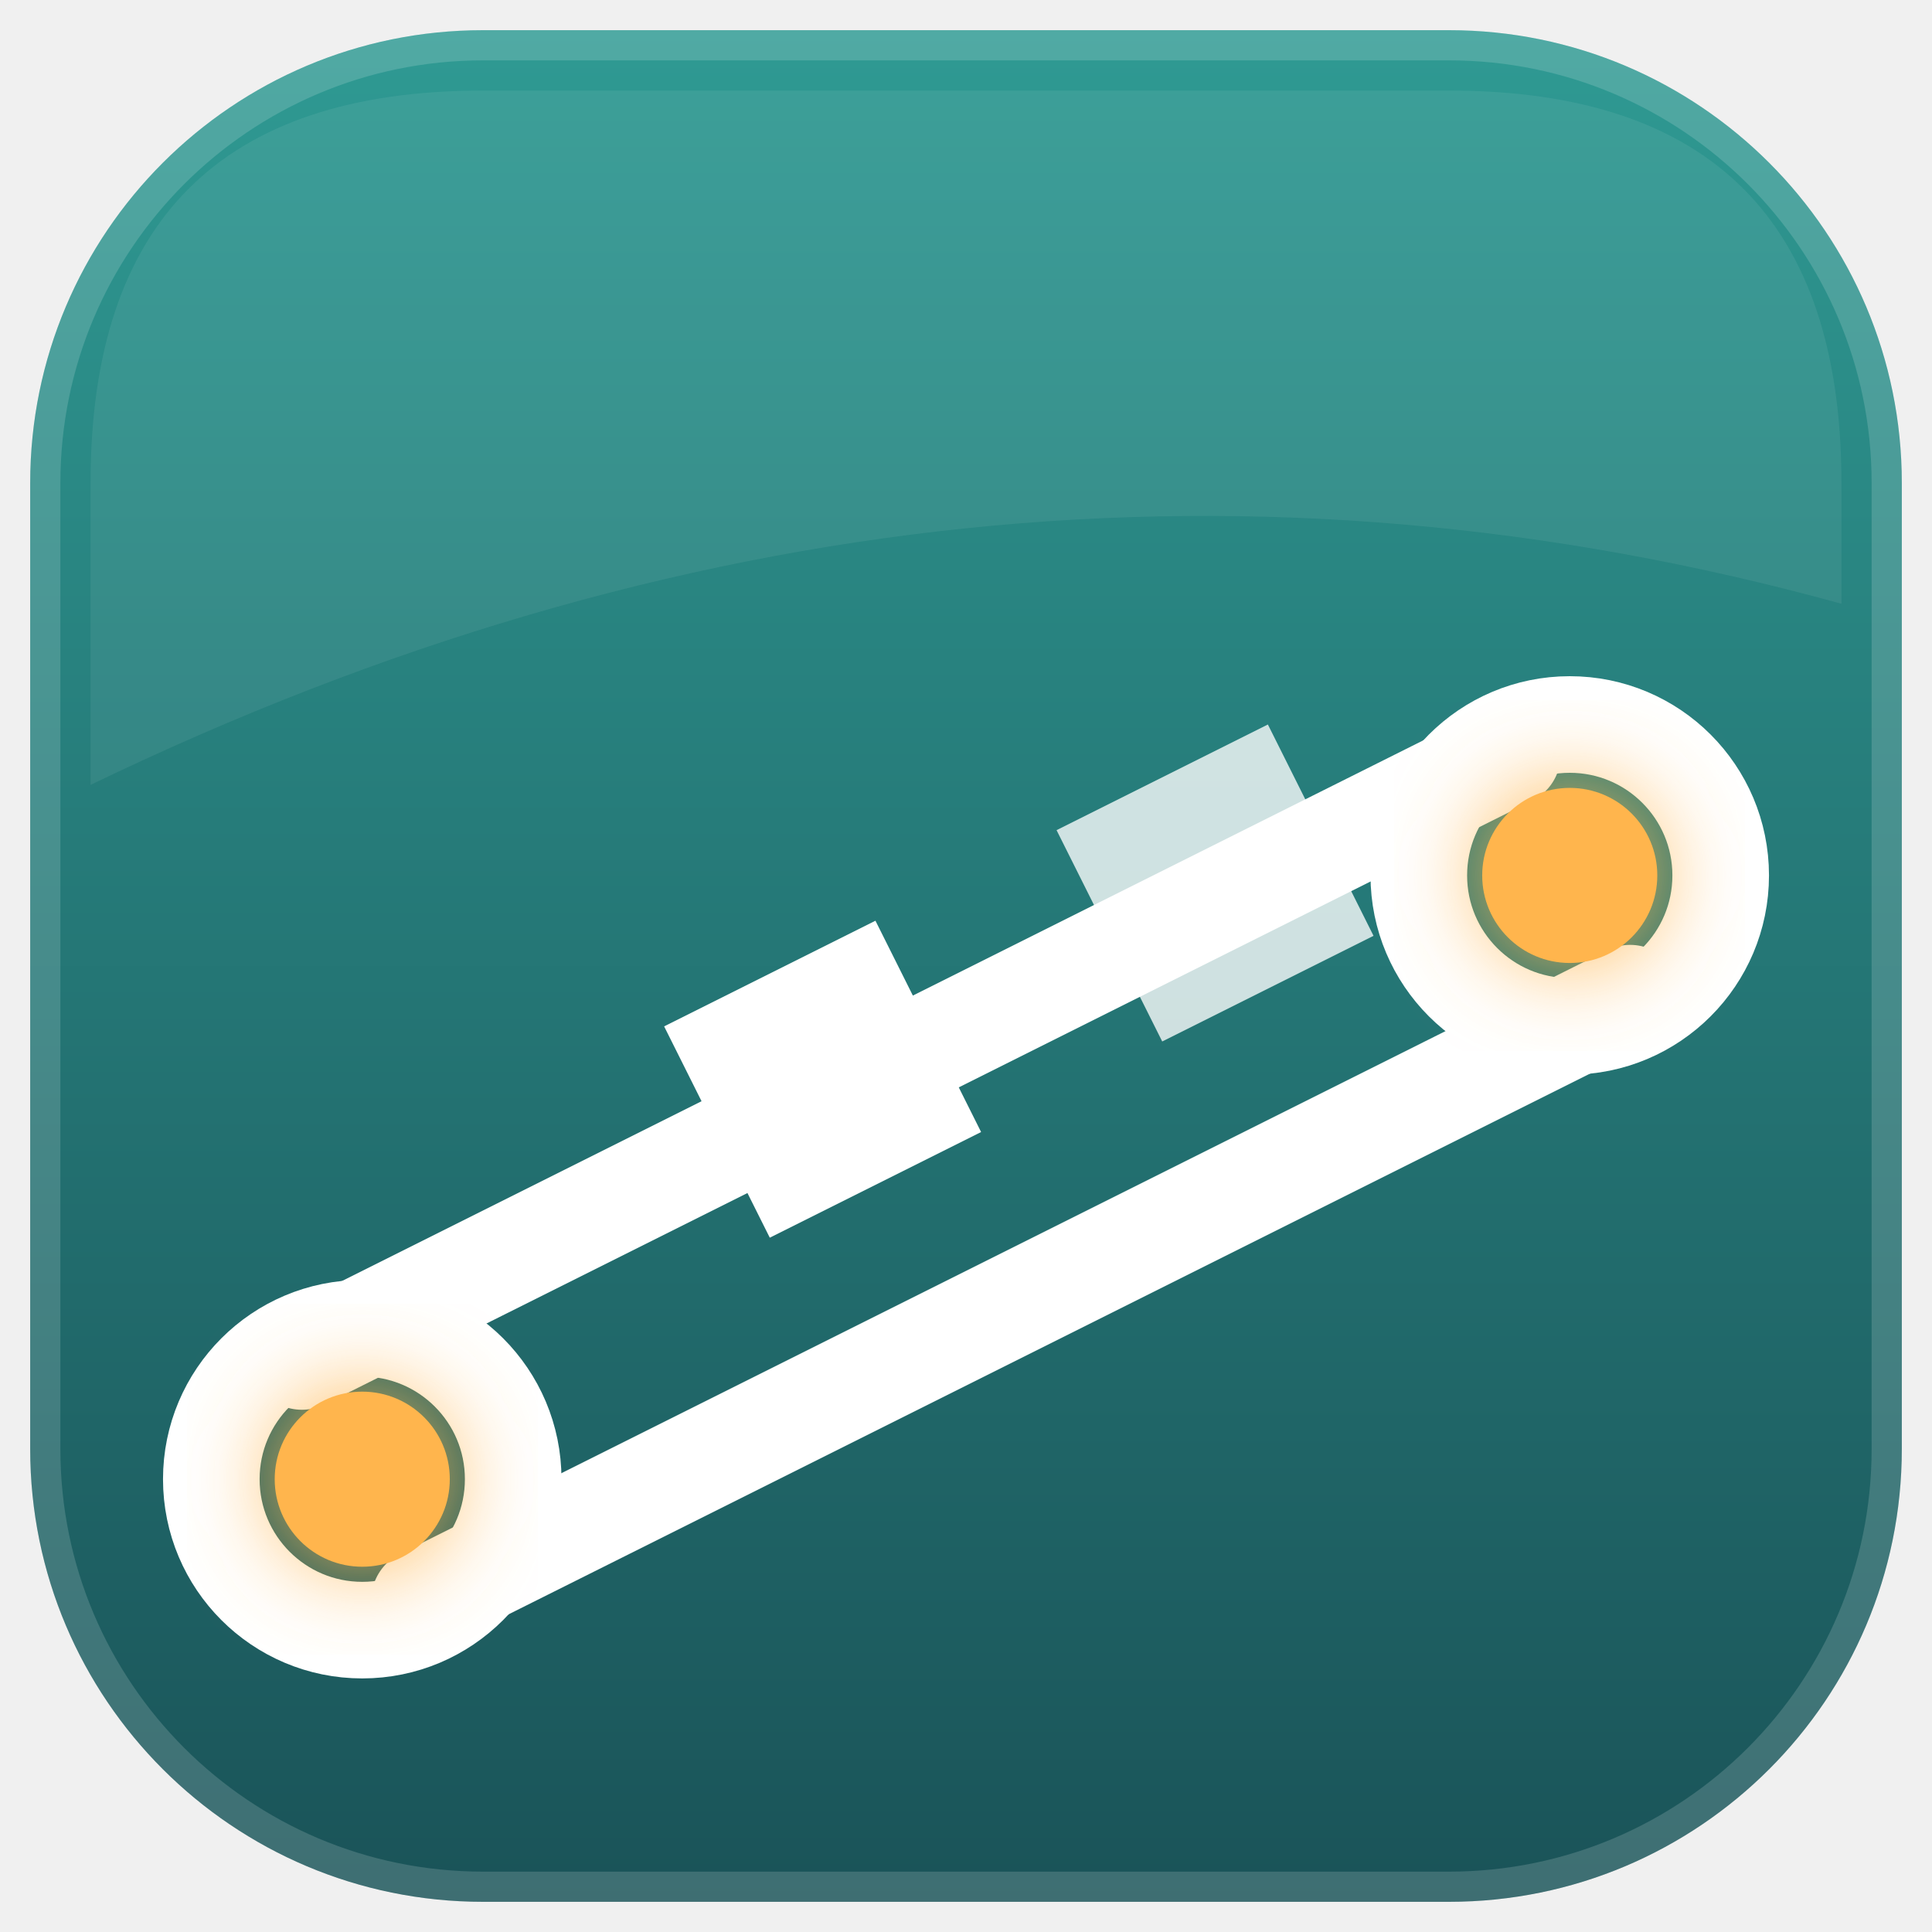
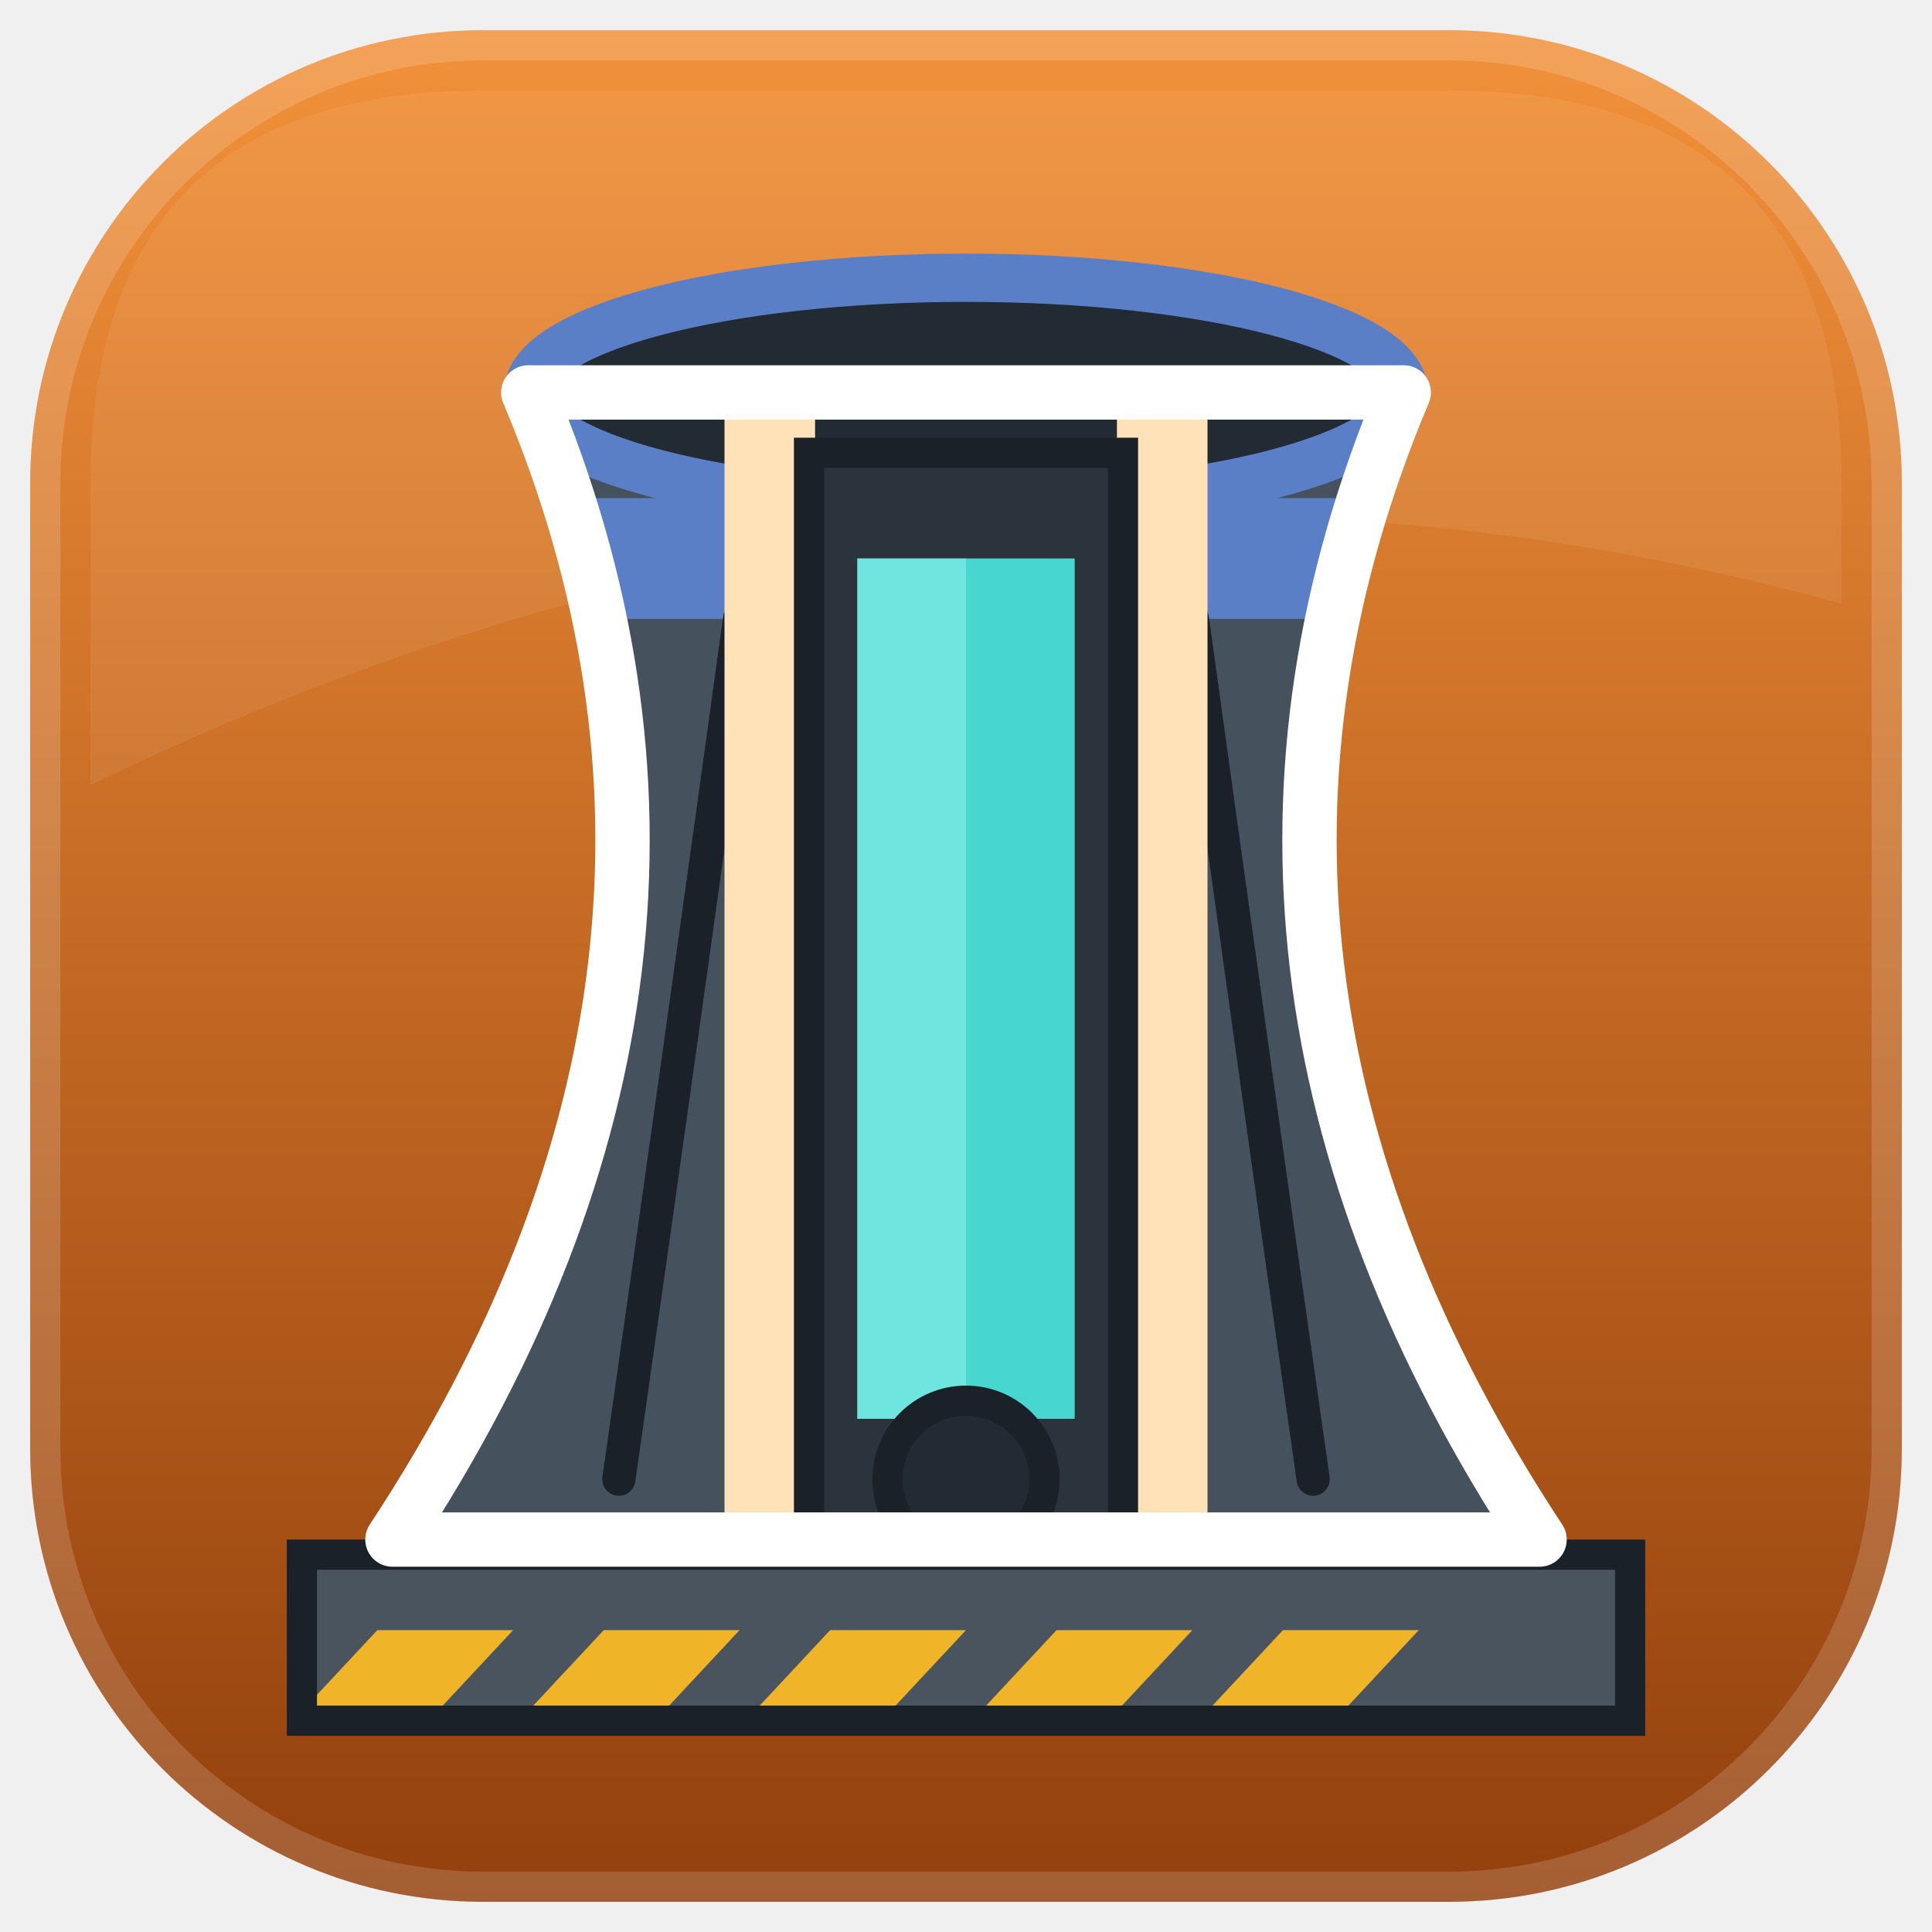
<svg xmlns="http://www.w3.org/2000/svg" viewBox="0 0 64 64" width="64" height="64" role="img" aria-label="Satisfactory">
  <defs>
    <linearGradient id="qubiq-satisfactory-bg" x1="0" y1="0" x2="0" y2="1">
-       <stop offset="0" stop-color="#2f9a93" />
-       <stop offset="1" stop-color="#1a5358" />
+       <stop offset="0" stop-color="#f2913a" />
+       <stop offset="1" stop-color="#93400d" />
    </linearGradient>
    <filter id="qubiq-satisfactory-glow" x="-50%" y="-50%" width="200%" height="200%">
      <feGaussianBlur stdDeviation="1.6" result="b" />
      <feMerge>
        <feMergeNode in="b" />
        <feMergeNode in="SourceGraphic" />
      </feMerge>
    </filter>
  </defs>
  <rect x="1" y="1" width="62" height="62" rx="15" fill="url(#qubiq-satisfactory-bg)" />
  <rect x="1.5" y="1.5" width="61" height="61" rx="14.5" fill="none" stroke="#ffffff" stroke-opacity=".16" />
  <path d="M3 16 Q3 3 16 3 H48 Q61 3 61 16 V20 Q32 12 3 26 Z" fill="#ffffff" fill-opacity=".07" />
-   <path d="M10 45 L50 25" fill="none" stroke="#ffffff" stroke-width="3.4" stroke-linecap="round" stroke-linejoin="round" />
-   <path d="M14 53 L54 33" fill="none" stroke="#ffffff" stroke-width="3.4" stroke-linecap="round" stroke-linejoin="round" />
-   <circle cx="12" cy="49" r="5" fill="none" stroke="#ffffff" stroke-width="3.2" />
-   <circle cx="52" cy="29" r="5" fill="none" stroke="#ffffff" stroke-width="3.2" />
-   <path d="M22 34 L29 30.5 L32.5 37.5 L25.5 41 Z" fill="#ffffff" />
-   <path d="M35 27.5 L42 24 L45.5 31 L38.5 34.5 Z" fill="#ffffff" fill-opacity=".78" />
-   <circle cx="52" cy="29" r="2.9" fill="#ffb54d" filter="url(#qubiq-satisfactory-glow)" />
-   <circle cx="12" cy="49" r="2.9" fill="#ffb54d" filter="url(#qubiq-satisfactory-glow)" />
+   <path d="M17.5 13 Q25.5 32 13 51 H51 Q38.5 32 46.5 13 Z" fill="#46515e" />
+   <path d="M18.8 16.5 H45.2 L44.14 20.5 H19.86 Z" fill="#5b7fc7" />
+   <ellipse cx="32" cy="13" rx="14.5" ry="3.8" fill="#222a33" />
+   <ellipse cx="32" cy="13" rx="14.5" ry="3.8" fill="none" stroke="#5b7fc7" stroke-width="1.6" />
+   <path d="M24.5 20.5 Q22.5 35 20.5 49 M39.5 20.5 Q41.5 35 43.5 49" fill="none" stroke="#1b2129" stroke-width="1.1" stroke-linecap="round" />
+   <path d="M24 13 H27 V52 H24 Z M37 13 H40 V52 H37 Z" fill="#ffe2b8" />
+   <path d="M26.8 15 H37.2 V52 H26.8 Z" fill="#2b333d" />
+   <path d="M28.4 18.5 H35.6 V47 H28.4 Z" fill="#48d6d0" />
+   <path d="M28.4 18.5 H32 V47 H28.4 Z" fill="#8ef0ea" fill-opacity=".55" />
+   <path d="M26.8 15 H37.2 V52 H26.8 Z" fill="none" stroke="#1b2129" stroke-width="1" />
+   <circle cx="32" cy="49" r="2.6" fill="#222a33" stroke="#1b2129" stroke-width="1" />
+   <path d="M10 51.5 H54 V57 H10 Z" fill="#4a545f" />
+   <path d="M12.5 54 h4.5 l-2.8 3 h-4.5 Z M20 54 h4.5 l-2.8 3 h-4.5 Z M27.5 54 h4.5 l-2.8 3 h-4.5 Z M35 54 h4.5 l-2.8 3 h-4.5 Z M42.5 54 h4.5 l-2.8 3 h-4.5 Z" fill="#f0b429" />
+   <path d="M10 51.5 H54 V57 H10 Z" fill="none" stroke="#1b2129" stroke-width="1" />
+   <path d="M17.5 13 Q25.5 32 13 51 H51 Q38.5 32 46.5 13 Z" fill="none" stroke="#ffffff" stroke-width="1.8" stroke-linejoin="round" />
</svg>
